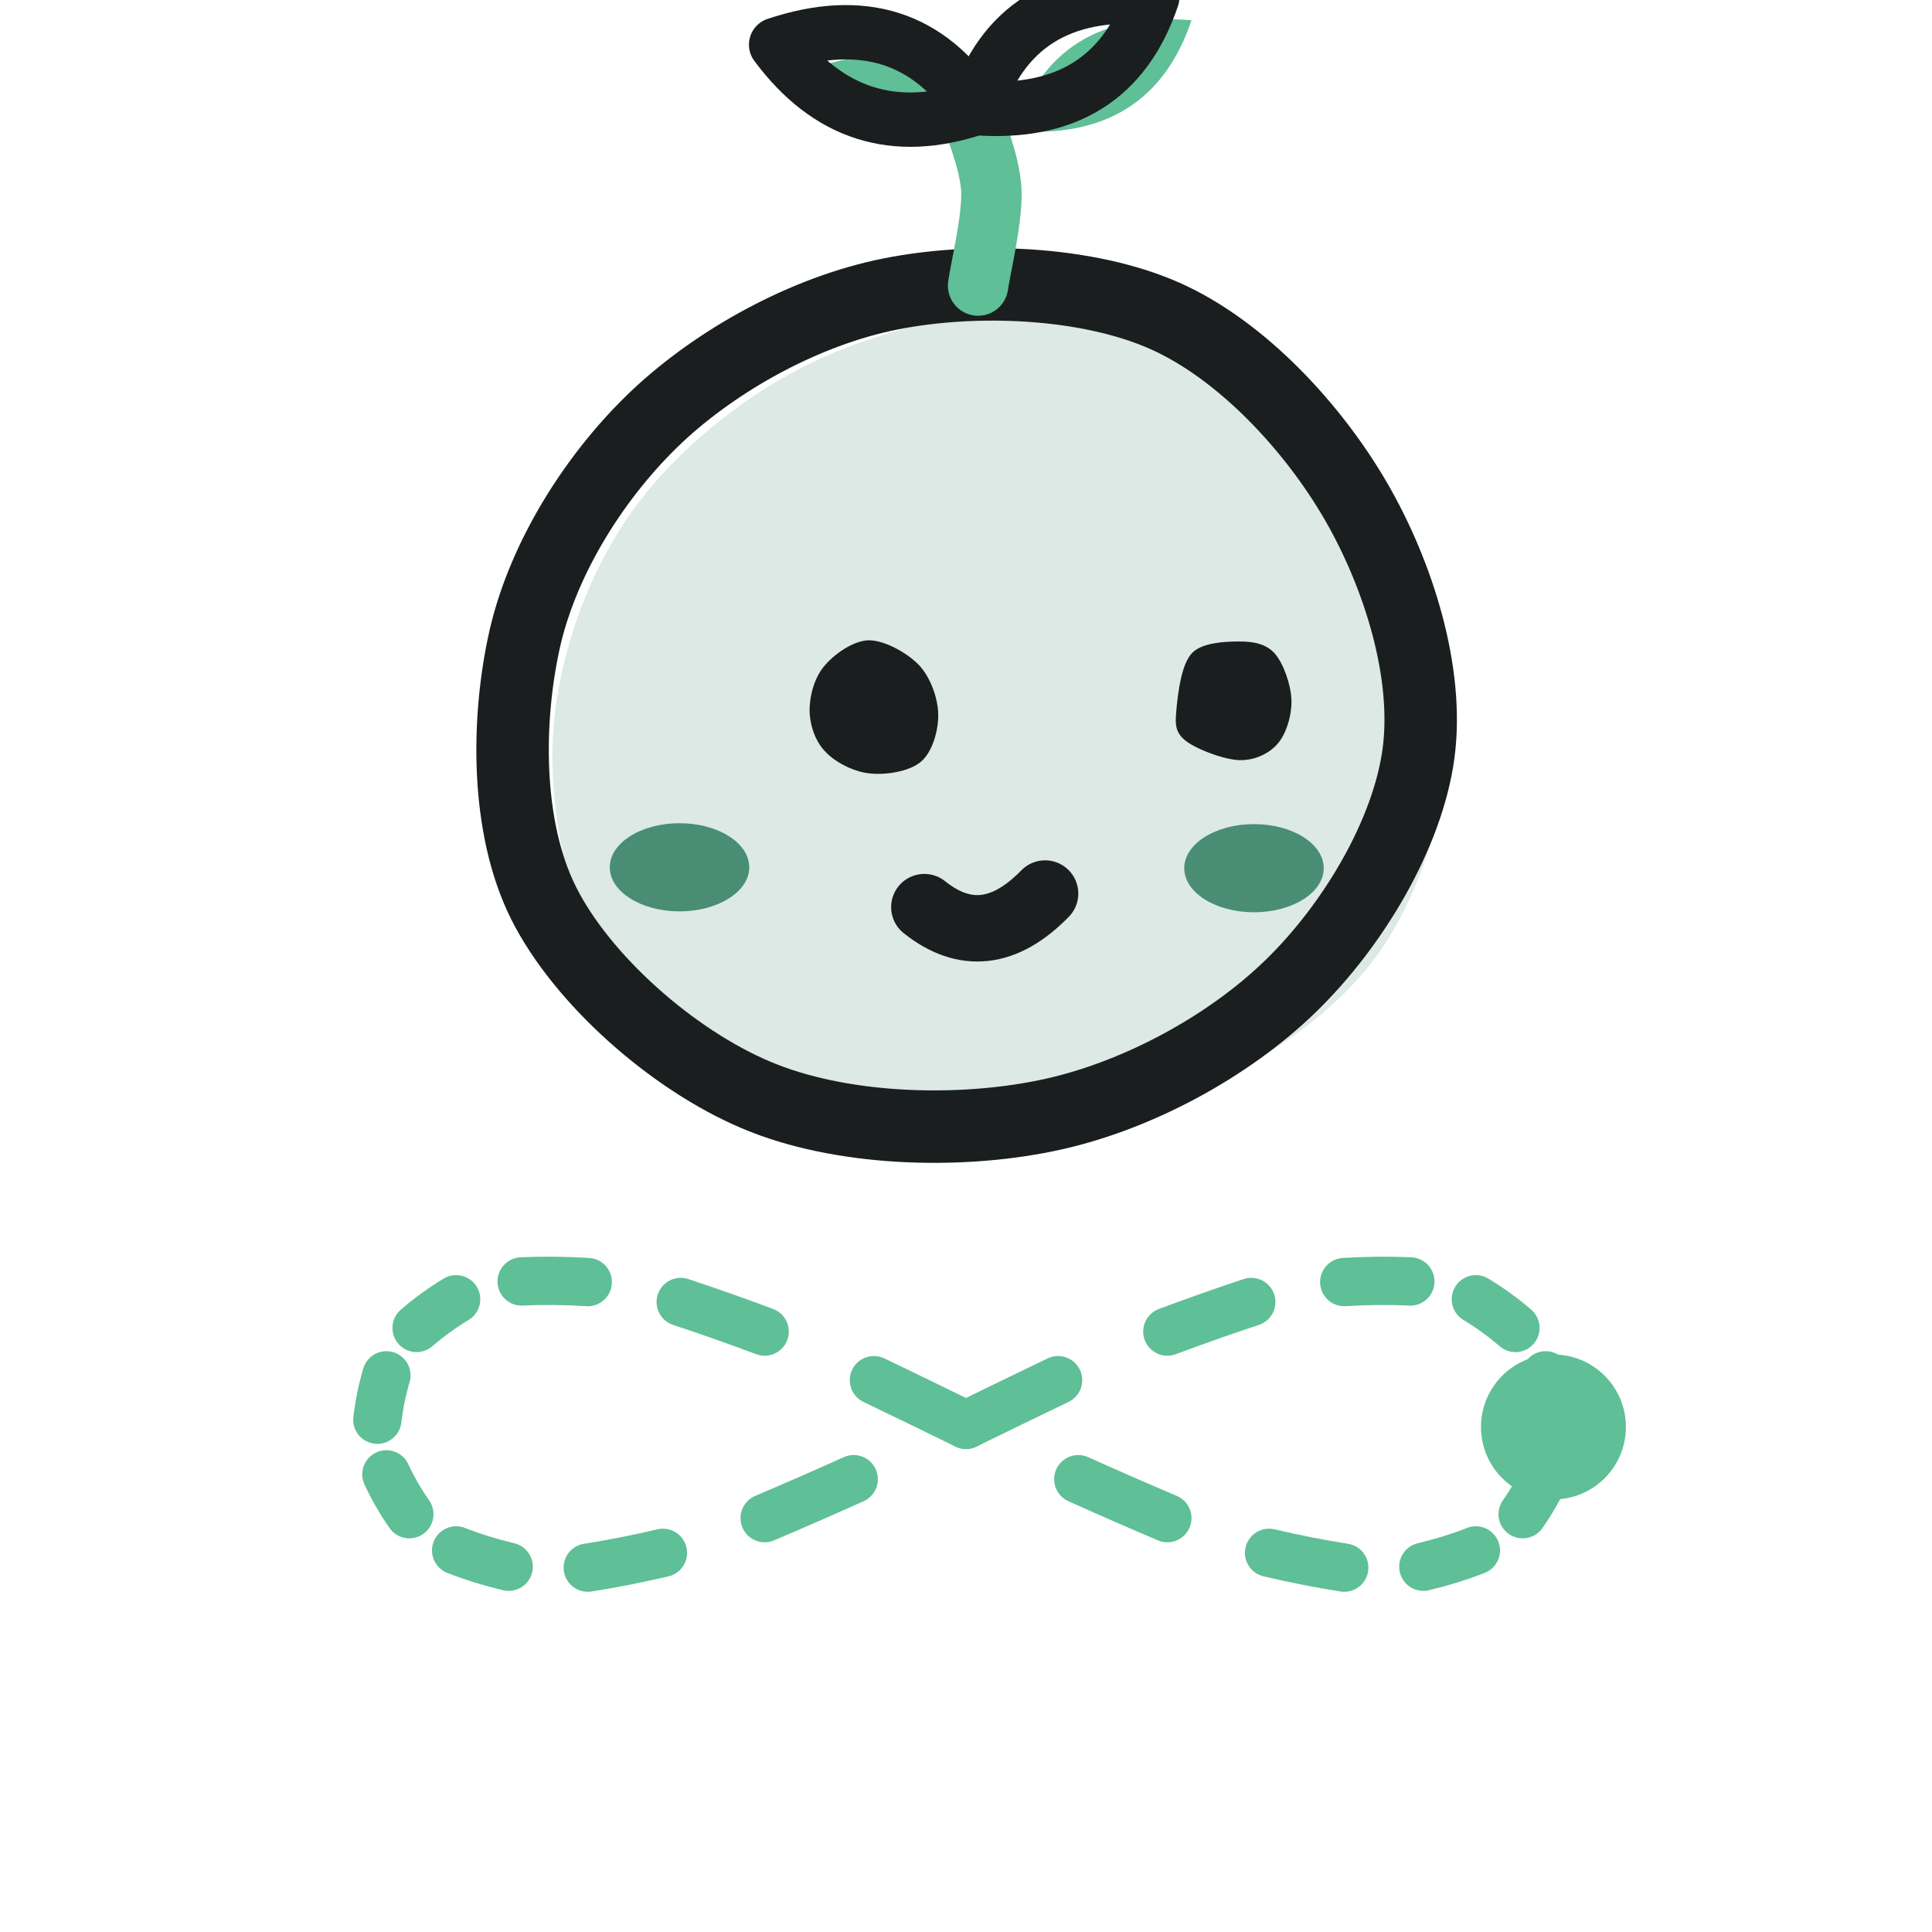
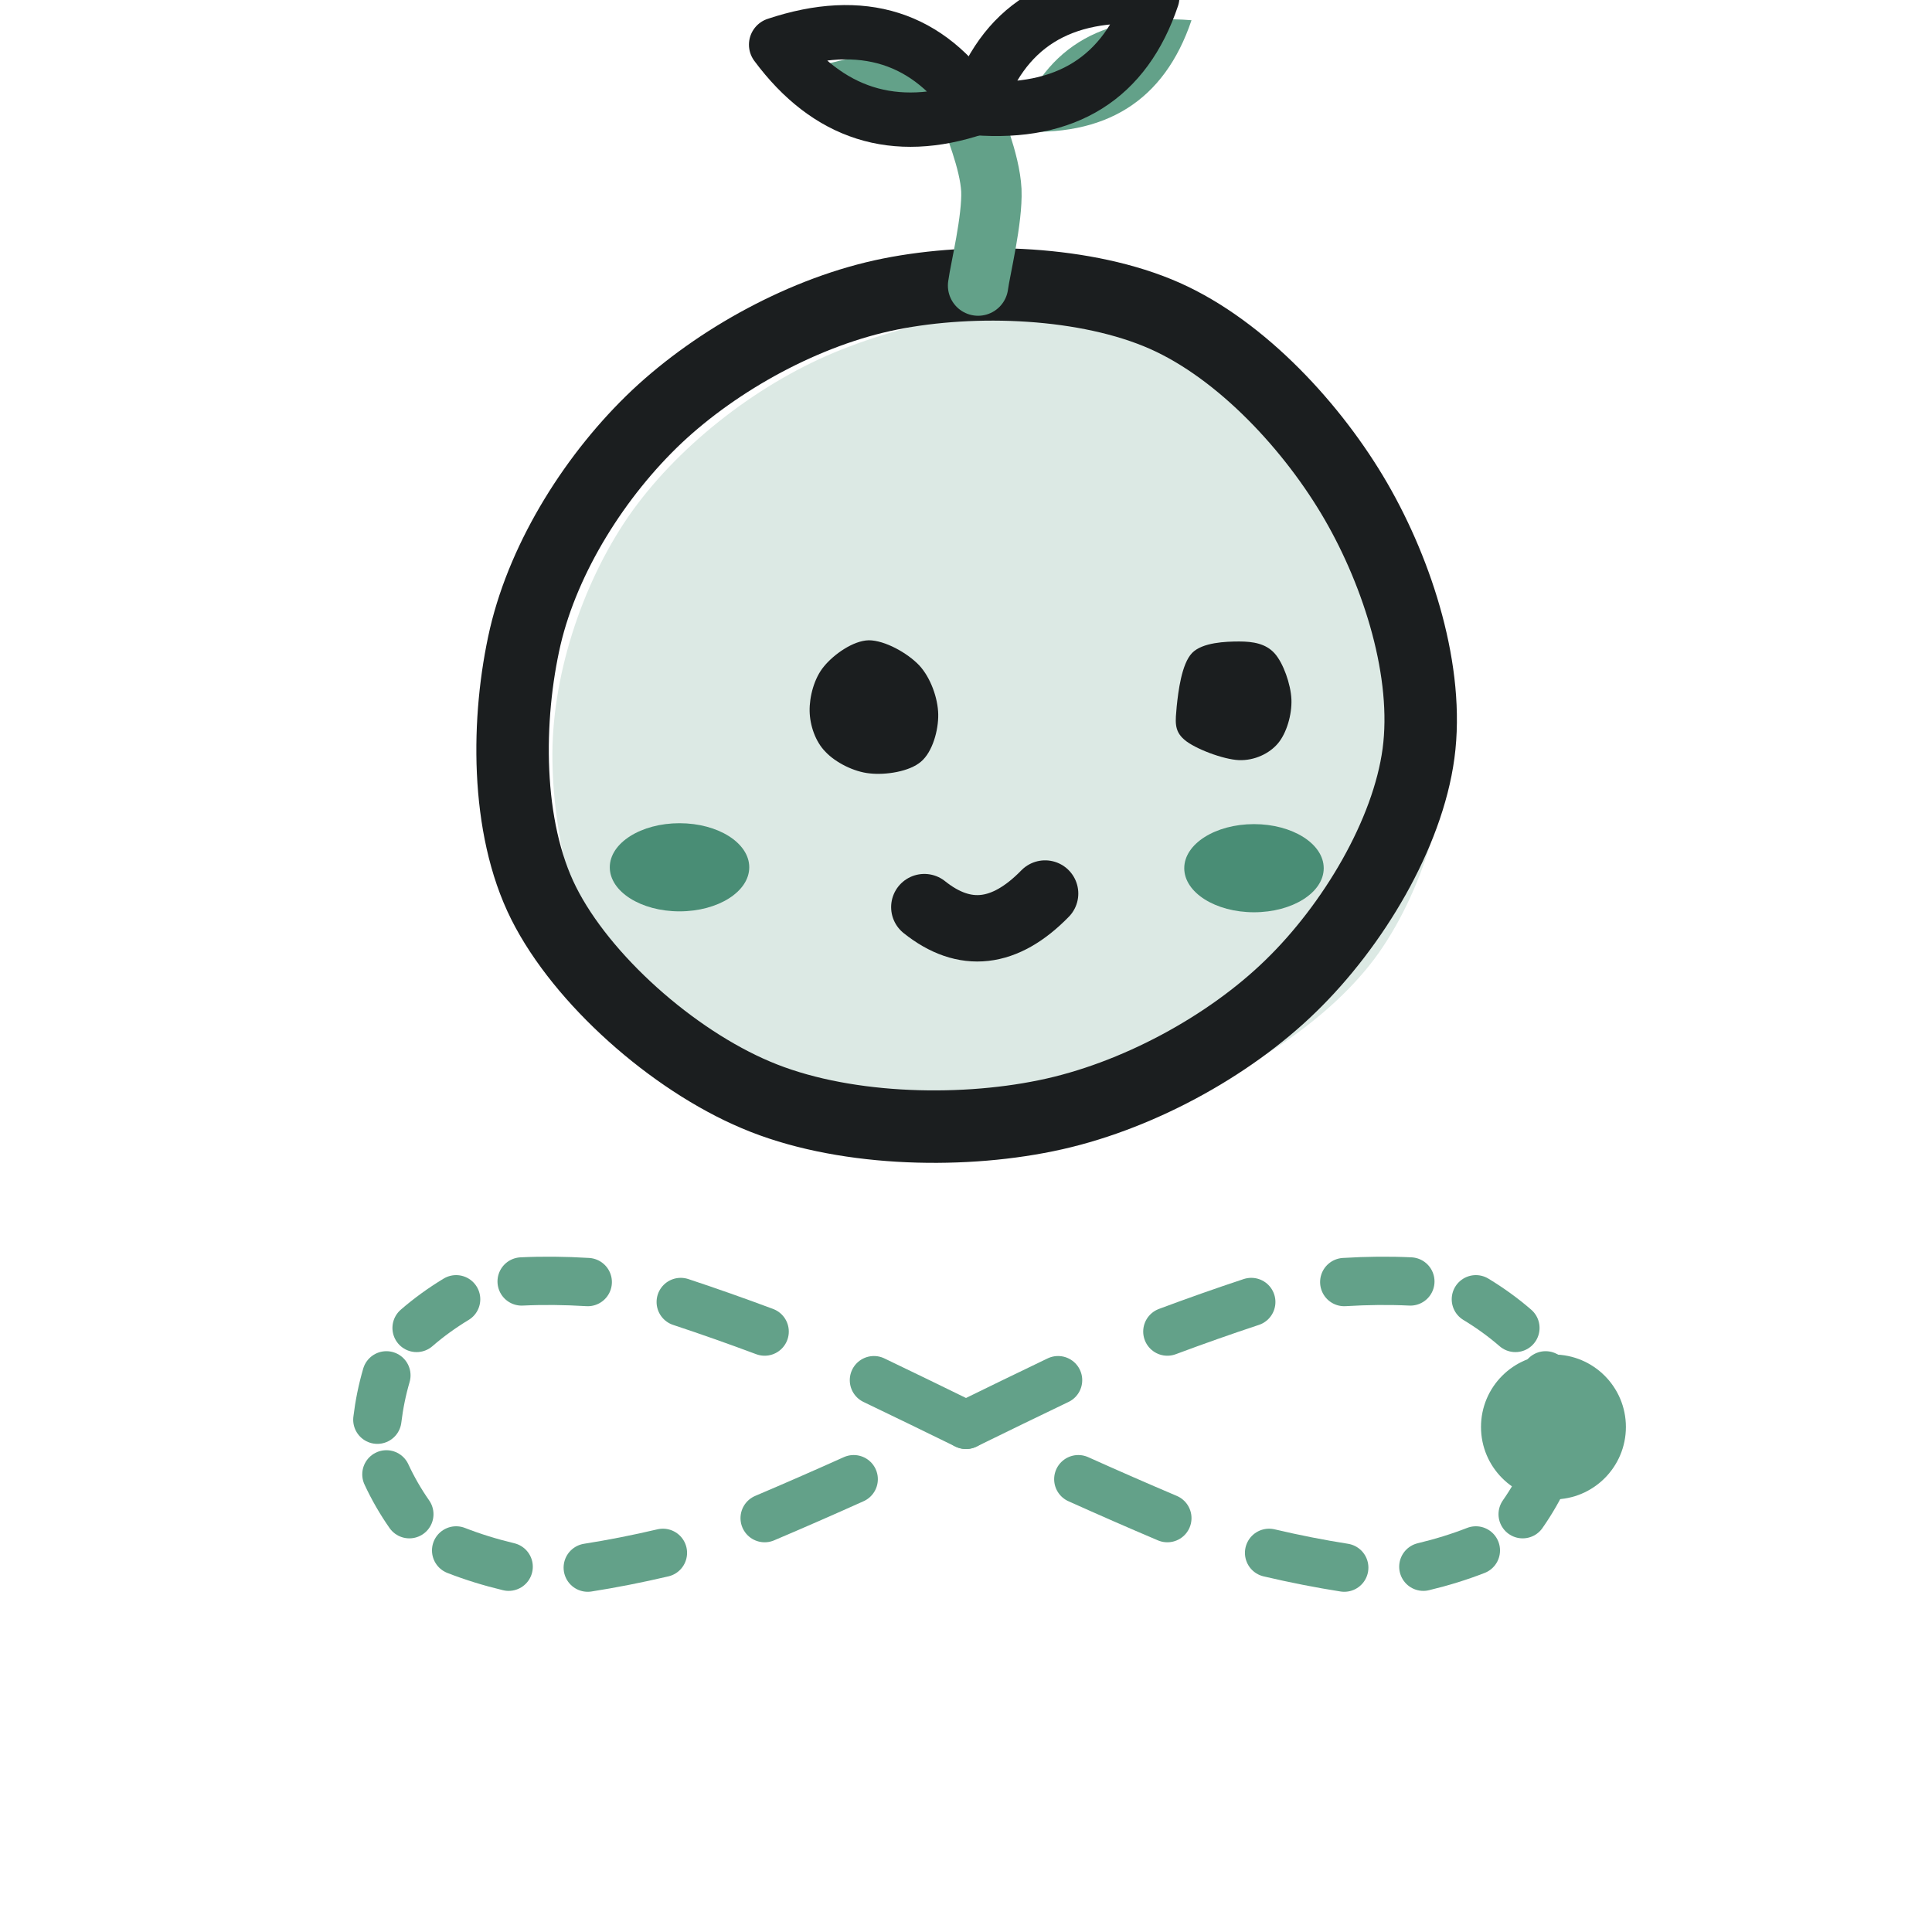
<svg xmlns="http://www.w3.org/2000/svg" viewBox="0 0 64 64" width="64" height="64">
  <path d="M27.63 11.68C30.3 10.57 34.01 9.84 36.8 10.47C39.58 11.11 42.47 13.36 44.33 15.49C46.19 17.63 47.73 20.62 47.96 23.29C48.18 25.97 47.25 29.33 45.67 31.57C44.09 33.8 41.21 35.59 38.49 36.68C35.78 37.77 32.29 38.62 29.39 38.11C26.48 37.6 22.92 35.79 21.07 33.65C19.22 31.5 18.34 27.98 18.3 25.22C18.25 22.47 19.26 19.38 20.81 17.12C22.37 14.86 24.97 12.79 27.63 11.68Z" fill="#DCE9E4" />
  <path d="M18.01 29.92 C16.74 27.39 16.78 23.78 17.4 21.09 C18.03 18.41 19.75 15.7 21.76 13.8 C23.77 11.91 26.68 10.3 29.49 9.74 C32.29 9.18 36 9.32 38.58 10.46 C41.15 11.6 43.52 14.19 44.92 16.61 C46.32 19.03 47.35 22.28 46.99 24.96 C46.63 27.63 44.82 30.66 42.76 32.66 C40.7 34.67 37.6 36.36 34.65 36.96 C31.69 37.57 27.81 37.45 25.04 36.27 C22.27 35.1 19.28 32.45 18.01 29.92Z" fill="none" stroke="#1B1E1F" stroke-width="2.4" stroke-linecap="round" stroke-linejoin="round" />
-   <path d="M33.62 4.34Q31.3 0.81 27.01 2.24Q29.58 5.7 33.62 4.34Z" fill="#5FBF97" />
-   <path d="M33.62 4.34Q38.12 4.68 39.47 0.67Q34.92 0.3 33.62 4.34Z" fill="#5FBF97" />
-   <path d="M32.4 9.46 C32.47 8.93 32.88 7.27 32.84 6.3 C32.79 5.33 32.24 4.07 32.12 3.63" fill="none" stroke="#5FBF97" stroke-width="2" stroke-linecap="round" stroke-linejoin="round" />
+   <path d="M33.62 4.34Q31.3 0.81 27.01 2.24Q29.58 5.7 33.62 4.34Z" fill="#63A189" />
+   <path d="M33.62 4.34Q38.12 4.68 39.47 0.67Q34.92 0.3 33.62 4.34Z" fill="#63A189" />
+   <path d="M32.4 9.46 C32.47 8.93 32.88 7.27 32.84 6.3 C32.79 5.33 32.24 4.07 32.12 3.63" fill="none" stroke="#63A189" stroke-width="2" stroke-linecap="round" stroke-linejoin="round" />
  <path d="M32.32 3.58 Q30 0.05 25.71 1.48 Q28.28 4.94 32.32 3.58Z" fill="none" stroke="#1B1E1F" stroke-width="1.8" stroke-linecap="round" stroke-linejoin="round" />
  <path d="M32.32 3.58 Q36.82 3.92 38.17 -0.09 Q33.62 -0.46 32.32 3.58Z" fill="none" stroke="#1B1E1F" stroke-width="1.8" stroke-linecap="round" stroke-linejoin="round" />
  <ellipse cx="22.51" cy="28.73" rx="2.31" ry="1.46" fill="#2F7D62" fill-opacity="0.85" />
  <ellipse cx="41.54" cy="28.76" rx="2.31" ry="1.46" fill="#2F7D62" fill-opacity="0.85" />
  <path d="M30.62 30.05 Q32.62 31.65 34.62 29.6" fill="none" stroke="#1B1E1F" stroke-width="2.2" stroke-linecap="round" stroke-linejoin="round" />
-   <path d="M32 47.2 Q33.53 46.45 35.05 45.72" fill="none" stroke="#5FBF97" stroke-width="1.6" stroke-linecap="round" stroke-linejoin="round" />
-   <path d="M38.67 44.11 Q40.09 43.58 41.45 43.13" fill="none" stroke="#5FBF97" stroke-width="1.6" stroke-linecap="round" stroke-linejoin="round" />
-   <path d="M44.53 42.47 Q45.67 42.4 46.72 42.45" fill="none" stroke="#5FBF97" stroke-width="1.6" stroke-linecap="round" stroke-linejoin="round" />
-   <path d="M48.89 43.04 Q49.6 43.47 50.2 43.99" fill="none" stroke="#5FBF97" stroke-width="1.6" stroke-linecap="round" stroke-linejoin="round" />
-   <path d="M51.2 45.56 Q51.41 46.28 51.5 47.03" fill="none" stroke="#5FBF97" stroke-width="1.6" stroke-linecap="round" stroke-linejoin="round" />
-   <path d="M51.2 48.84 Q50.88 49.53 50.44 50.16" fill="none" stroke="#5FBF97" stroke-width="1.6" stroke-linecap="round" stroke-linejoin="round" />
-   <path d="M48.89 51.36 Q48.07 51.68 47.15 51.9" fill="none" stroke="#5FBF97" stroke-width="1.6" stroke-linecap="round" stroke-linejoin="round" />
-   <path d="M44.53 51.93 Q43.32 51.74 42.04 51.44" fill="none" stroke="#5FBF97" stroke-width="1.6" stroke-linecap="round" stroke-linejoin="round" />
-   <path d="M38.67 50.29 Q37.21 49.67 35.72 49" fill="none" stroke="#5FBF97" stroke-width="1.6" stroke-linecap="round" stroke-linejoin="round" />
-   <path d="M32 47.2 Q30.47 46.45 28.95 45.72" fill="none" stroke="#5FBF97" stroke-width="1.6" stroke-linecap="round" stroke-linejoin="round" />
-   <path d="M25.33 44.11 Q23.91 43.58 22.55 43.13" fill="none" stroke="#5FBF97" stroke-width="1.6" stroke-linecap="round" stroke-linejoin="round" />
-   <path d="M19.47 42.47 Q18.33 42.4 17.28 42.45" fill="none" stroke="#5FBF97" stroke-width="1.6" stroke-linecap="round" stroke-linejoin="round" />
-   <path d="M15.11 43.04 Q14.4 43.47 13.8 43.99" fill="none" stroke="#5FBF97" stroke-width="1.6" stroke-linecap="round" stroke-linejoin="round" />
-   <path d="M12.8 45.56 Q12.59 46.28 12.5 47.03" fill="none" stroke="#5FBF97" stroke-width="1.6" stroke-linecap="round" stroke-linejoin="round" />
-   <path d="M12.8 48.84 Q13.12 49.53 13.56 50.16" fill="none" stroke="#5FBF97" stroke-width="1.6" stroke-linecap="round" stroke-linejoin="round" />
-   <path d="M15.11 51.36 Q15.93 51.68 16.85 51.9" fill="none" stroke="#5FBF97" stroke-width="1.6" stroke-linecap="round" stroke-linejoin="round" />
-   <path d="M19.47 51.93 Q20.68 51.74 21.96 51.44" fill="none" stroke="#5FBF97" stroke-width="1.6" stroke-linecap="round" stroke-linejoin="round" />
-   <path d="M25.33 50.29 Q26.79 49.67 28.28 49" fill="none" stroke="#5FBF97" stroke-width="1.6" stroke-linecap="round" stroke-linejoin="round" />
-   <circle cx="51.46" cy="47.27" r="2.4" fill="#5FBF97" />
+   <path d="M32 47.2 Q33.53 46.45 35.05 45.72" fill="none" stroke="#63A189" stroke-width="1.6" stroke-linecap="round" stroke-linejoin="round" />
+   <path d="M38.67 44.11 Q40.09 43.58 41.45 43.13" fill="none" stroke="#63A189" stroke-width="1.6" stroke-linecap="round" stroke-linejoin="round" />
+   <path d="M44.53 42.47 Q45.67 42.4 46.72 42.45" fill="none" stroke="#63A189" stroke-width="1.6" stroke-linecap="round" stroke-linejoin="round" />
+   <path d="M48.89 43.04 Q49.6 43.47 50.2 43.99" fill="none" stroke="#63A189" stroke-width="1.6" stroke-linecap="round" stroke-linejoin="round" />
+   <path d="M51.2 45.56 Q51.41 46.28 51.5 47.03" fill="none" stroke="#63A189" stroke-width="1.6" stroke-linecap="round" stroke-linejoin="round" />
+   <path d="M51.2 48.84 Q50.88 49.53 50.44 50.16" fill="none" stroke="#63A189" stroke-width="1.6" stroke-linecap="round" stroke-linejoin="round" />
+   <path d="M48.89 51.36 Q48.07 51.68 47.15 51.9" fill="none" stroke="#63A189" stroke-width="1.6" stroke-linecap="round" stroke-linejoin="round" />
+   <path d="M44.53 51.93 Q43.32 51.74 42.04 51.44" fill="none" stroke="#63A189" stroke-width="1.6" stroke-linecap="round" stroke-linejoin="round" />
+   <path d="M38.67 50.29 Q37.21 49.67 35.72 49" fill="none" stroke="#63A189" stroke-width="1.6" stroke-linecap="round" stroke-linejoin="round" />
+   <path d="M32 47.2 Q30.47 46.45 28.95 45.72" fill="none" stroke="#63A189" stroke-width="1.6" stroke-linecap="round" stroke-linejoin="round" />
+   <path d="M25.33 44.11 Q23.91 43.58 22.55 43.13" fill="none" stroke="#63A189" stroke-width="1.6" stroke-linecap="round" stroke-linejoin="round" />
+   <path d="M19.47 42.47 Q18.33 42.4 17.28 42.45" fill="none" stroke="#63A189" stroke-width="1.6" stroke-linecap="round" stroke-linejoin="round" />
+   <path d="M15.11 43.04 Q14.4 43.47 13.8 43.99" fill="none" stroke="#63A189" stroke-width="1.6" stroke-linecap="round" stroke-linejoin="round" />
+   <path d="M12.8 45.56 Q12.59 46.28 12.5 47.03" fill="none" stroke="#63A189" stroke-width="1.6" stroke-linecap="round" stroke-linejoin="round" />
+   <path d="M12.8 48.84 Q13.12 49.53 13.56 50.16" fill="none" stroke="#63A189" stroke-width="1.6" stroke-linecap="round" stroke-linejoin="round" />
+   <path d="M15.11 51.36 Q15.93 51.68 16.85 51.9" fill="none" stroke="#63A189" stroke-width="1.6" stroke-linecap="round" stroke-linejoin="round" />
+   <path d="M19.47 51.93 Q20.68 51.74 21.96 51.44" fill="none" stroke="#63A189" stroke-width="1.6" stroke-linecap="round" stroke-linejoin="round" />
+   <path d="M25.33 50.29 Q26.79 49.67 28.28 49" fill="none" stroke="#63A189" stroke-width="1.6" stroke-linecap="round" stroke-linejoin="round" />
+   <circle cx="51.46" cy="47.27" r="2.4" fill="#63A189" />
  <path d="M31.08 23.66 C31.09 24.19 30.89 24.91 30.51 25.23 C30.13 25.56 29.34 25.68 28.81 25.62 C28.29 25.57 27.68 25.26 27.35 24.91 C27.01 24.57 26.83 24.03 26.82 23.56 C26.81 23.08 26.97 22.46 27.3 22.07 C27.62 21.68 28.26 21.22 28.78 21.21 C29.31 21.21 30.06 21.63 30.45 22.04 C30.83 22.45 31.07 23.13 31.08 23.66Z" fill="#1B1E1F" />
  <path d="M42.78 23.17 C42.8 23.67 42.62 24.29 42.33 24.63 C42.05 24.96 41.56 25.2 41.04 25.18 C40.53 25.16 39.57 24.8 39.23 24.5 C38.88 24.2 38.94 23.88 38.98 23.4 C39.03 22.92 39.14 21.99 39.49 21.63 C39.83 21.28 40.6 21.25 41.05 21.25 C41.51 21.25 41.93 21.32 42.22 21.64 C42.51 21.96 42.76 22.67 42.78 23.17Z" fill="#1B1E1F" />
</svg>
